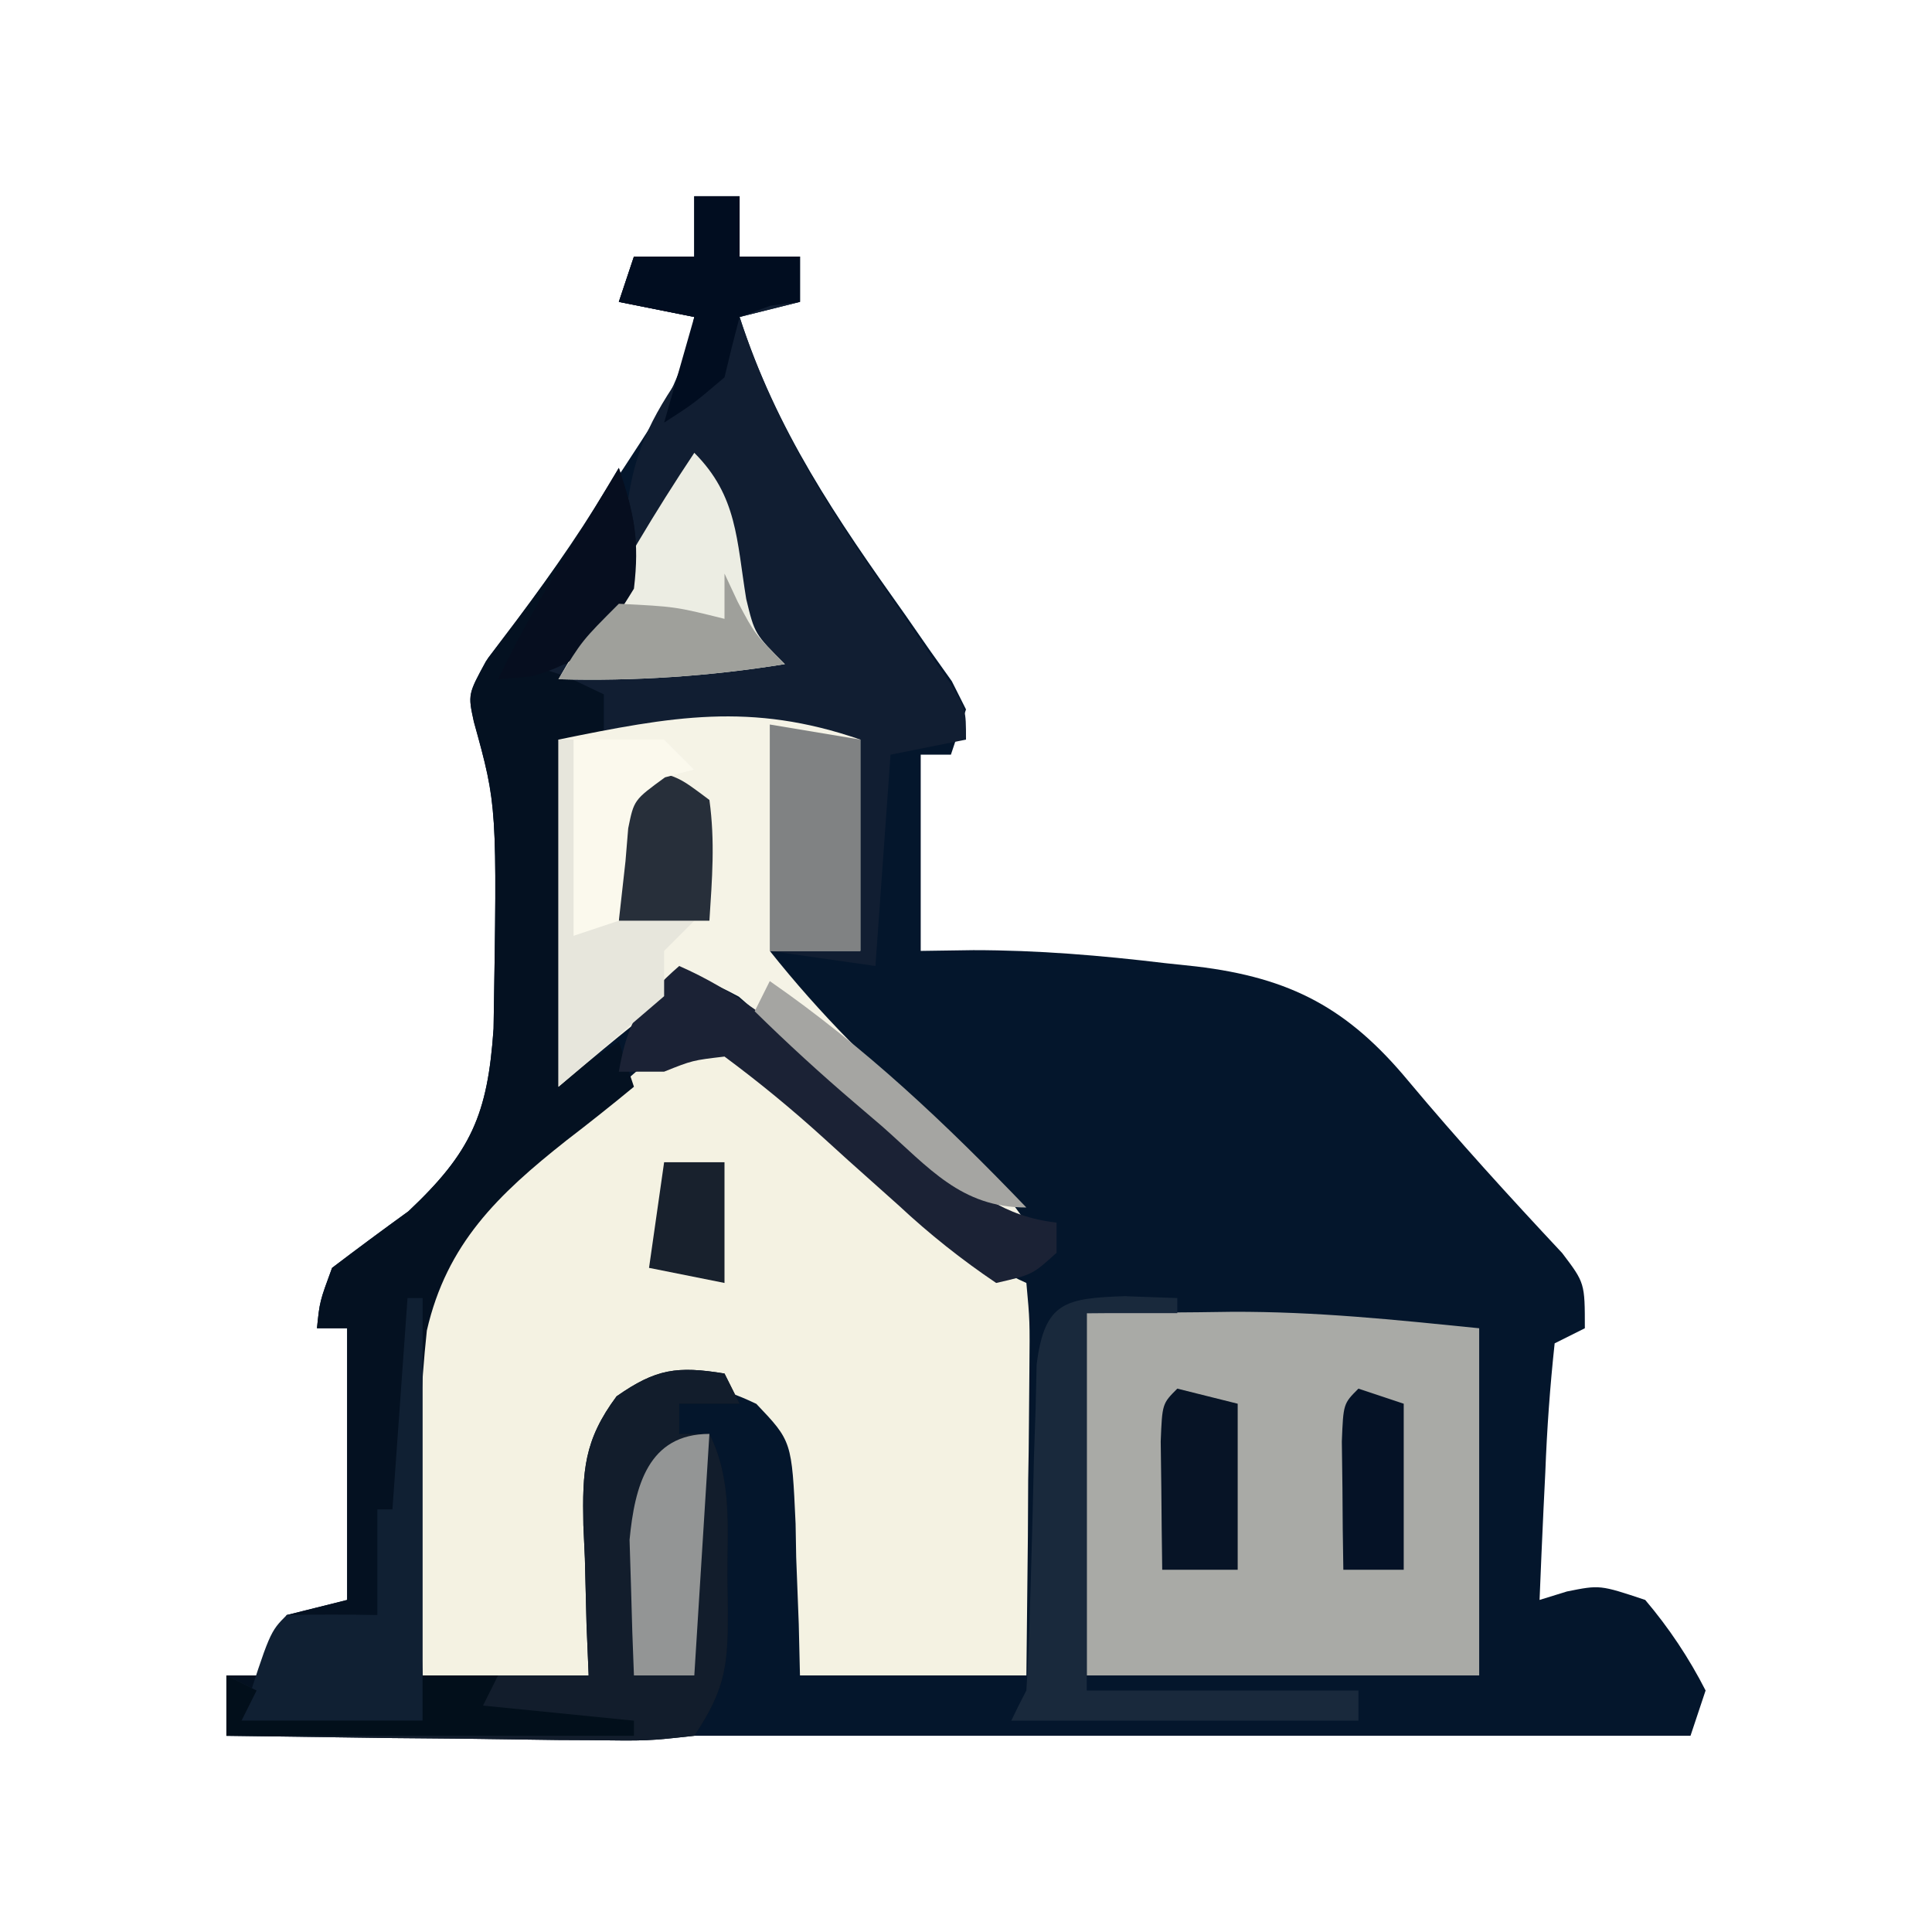
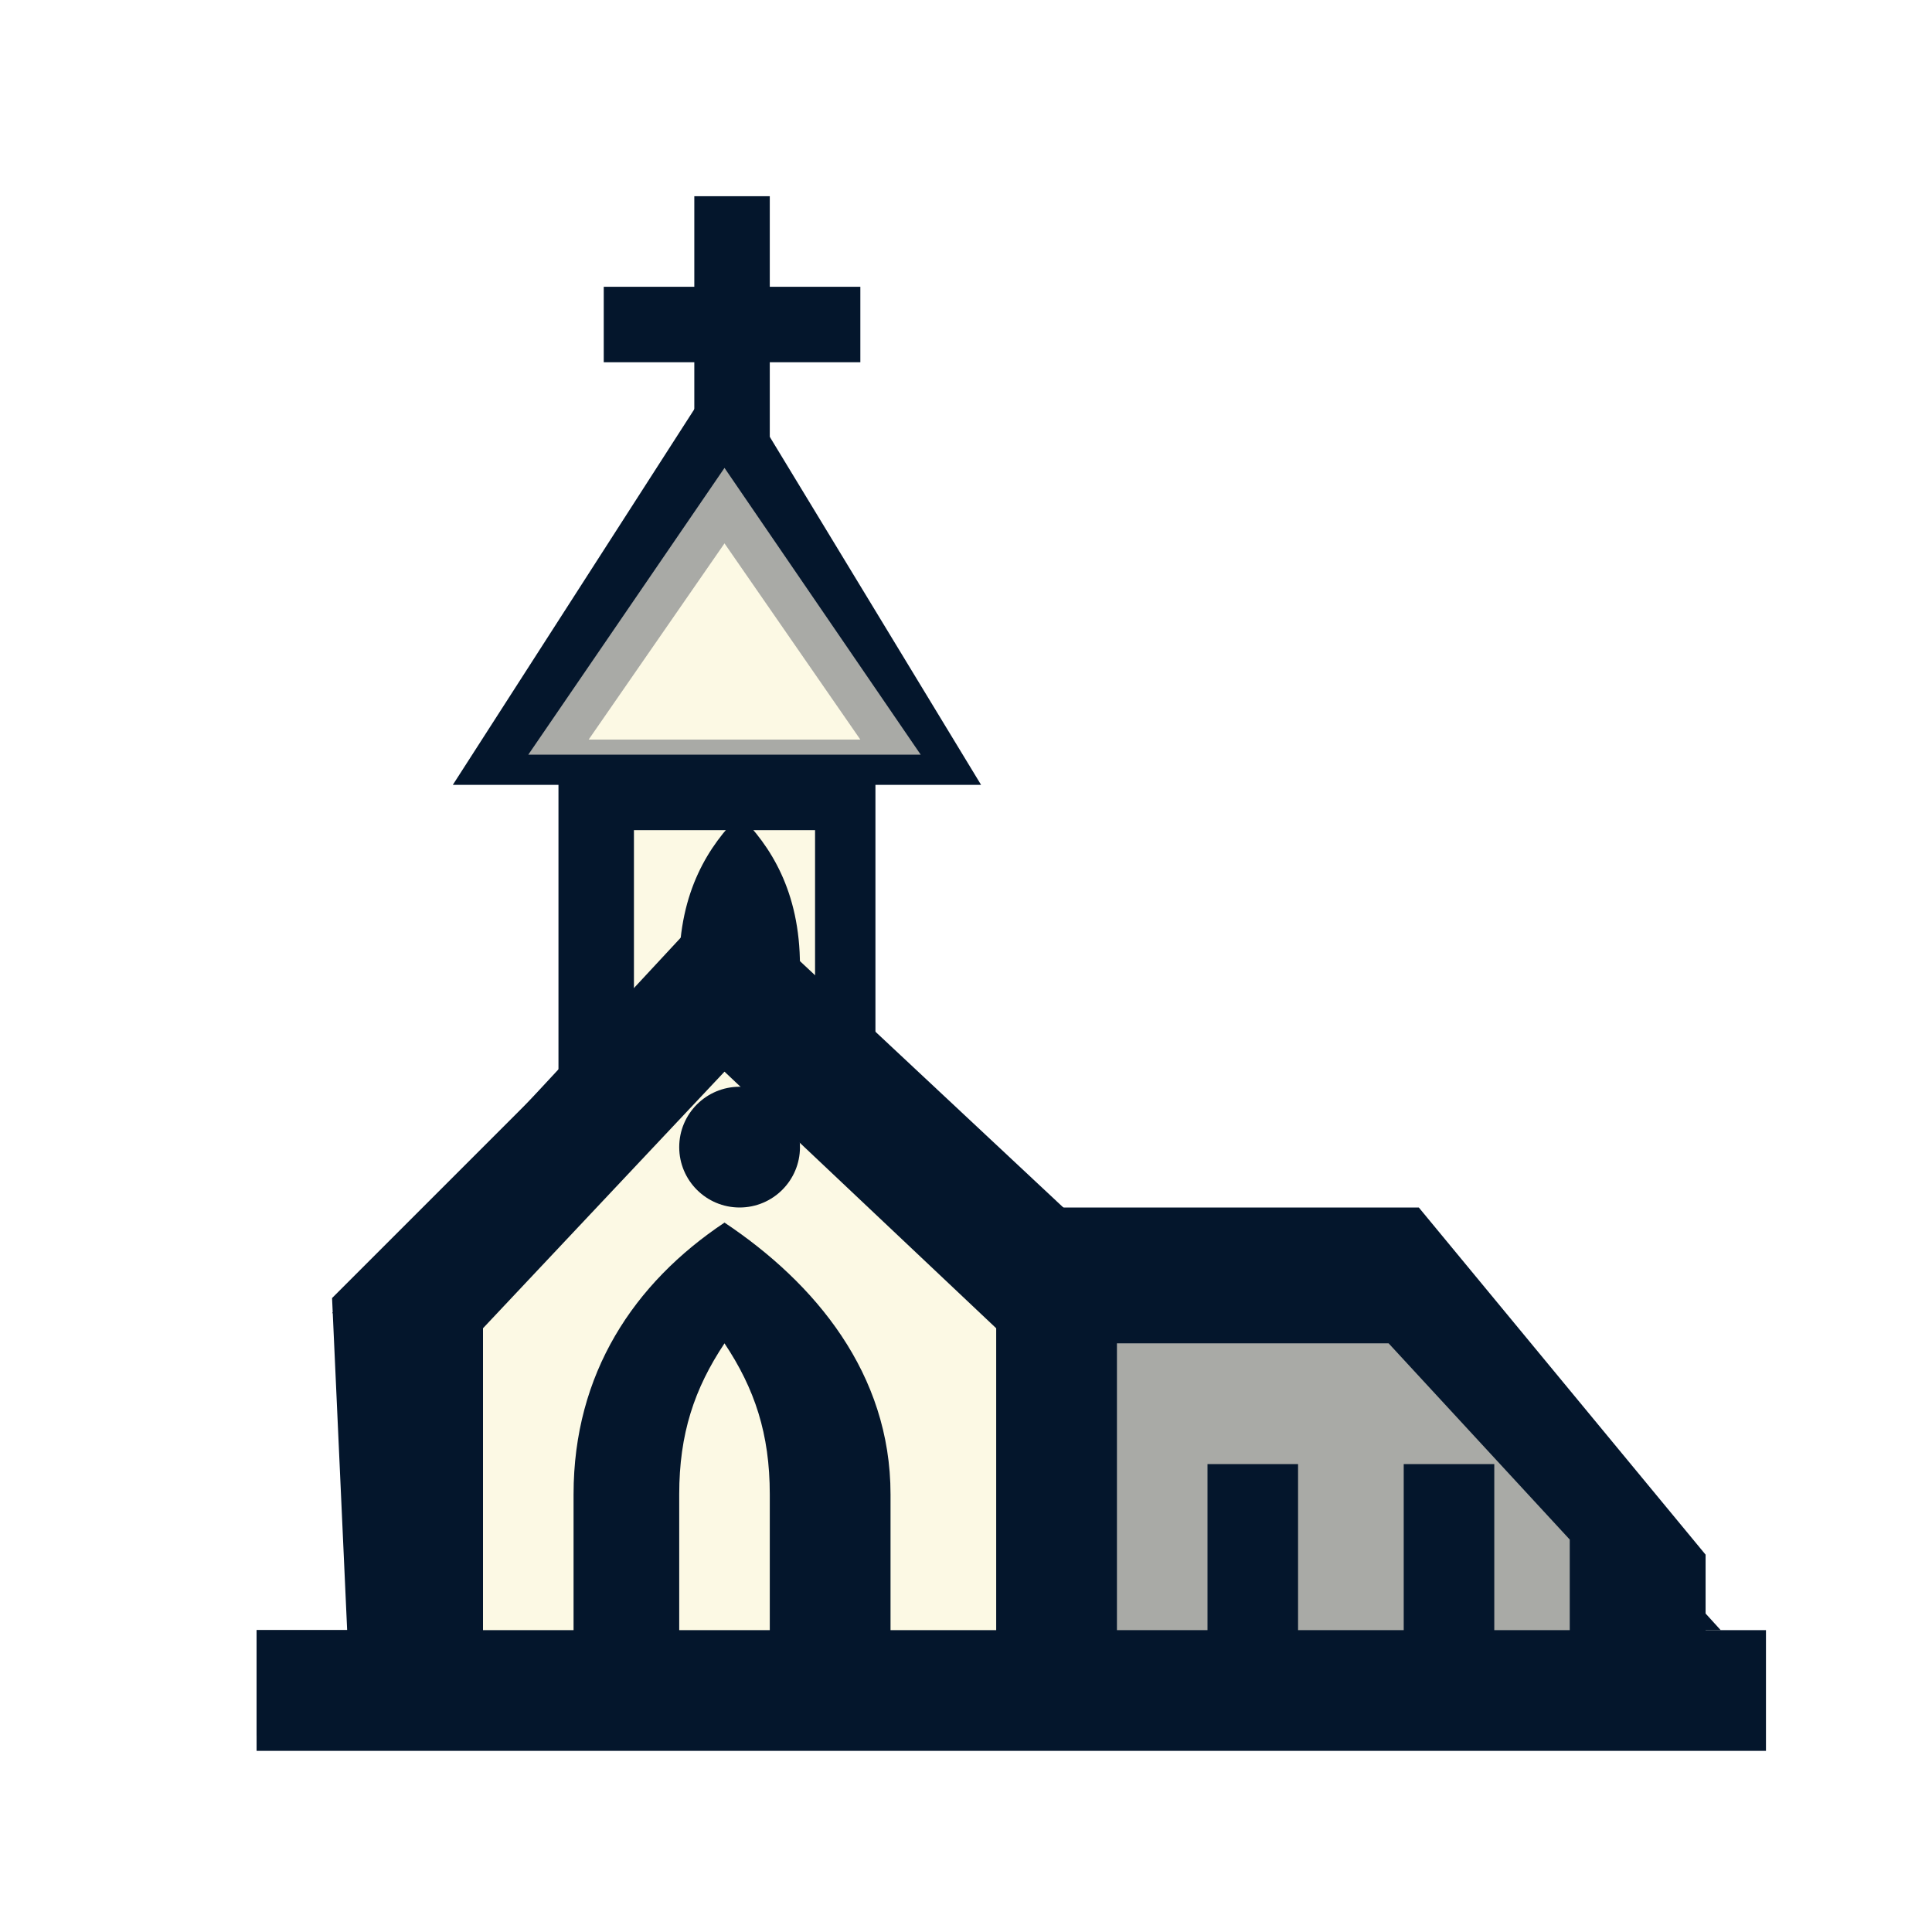
<svg xmlns="http://www.w3.org/2000/svg" width="128" height="128" viewBox="0 0 128 128">
-   <path fill="#04162c" d="M46 13h3v4h4v3l-4 1c2.45 7.54 6.4 13.31 10.97 19.73l1.61 2.32 1.48 2.08L64 47l-1 3h-2v13l3.49-.05c4.28 0 8.45.35 12.7.86l2.07.22c6.27.75 10.06 2.78 14.05 7.59 3.28 3.92 6.7 7.67 10.19 11.4C105 85 105 85 105 88l-2 1c-.31 2.88-.51 5.67-.62 8.56l-.12 2.45q-.14 2.99-.26 5.99l1.81-.56C106 105 106 105 109 106a31 31 0 0 1 4 6l-1 3H15v-4h2l.88-1.94L19 107l4-1V88h-2c.18-1.77.18-1.77 1-4q2.5-1.9 5.06-3.75c4.15-3.91 5.25-6.39 5.64-12.1.24-14.71.24-14.71-1.3-20.34-.4-1.81-.4-1.81.79-4L34 41.44a222 222 0 0 0 9.62-13.99A19 19 0 0 0 46 21l-5-1 1-3h4z" />
-   <path fill="#f4f2e2" d="M46.86 69.23c2.55.91 4.12 2.14 6.18 3.9L55.3 75l2.32 2 4.6 3.86 2.05 1.74A14 14 0 0 0 68 85c.23 2.5.23 2.5.2 5.77l-.03 3.55q-.01 1.84-.05 3.73l-.02 3.74L68 111H53l-.08-3.4-.17-4.42-.04-2.23c-.25-5.47-.25-5.47-2.6-7.94-2.63-1.26-4.23-1.46-7.1-1-1.62 1-1.62 1-3 3-.39 2.78-.6 5.37-.7 8.17l-.1 2.27q-.13 2.78-.2 5.55H28c-2.1-24.05-2.1-24.05 2.74-30.52 3.1-3.3 6.52-5.92 10.25-8.48l2.17-1.88C45 69 45 69 46.87 69.23" />
-   <path fill="#111e32" d="M46 13h3v4h4v3l-4 1c2.14 6.58 5.24 11.73 9.19 17.38q1.65 2.37 3.29 4.77l1.47 2.1C64 47 64 47 64 49l-5 1-1 14-7-1a76 76 0 0 0 11.13 11.32A42 42 0 0 1 68 81a31 31 0 0 1-7.97-5.33l-2.23-1.92-4.6-4.05-2.23-1.9-2.02-1.77C47 65 47 65 45.13 65.51 42.29 67.5 39.66 69.78 37 72V49h3v-3l-6-1c2-2 2-2 5-3 2.03-3.05 2.24-3.91 2.44-7.38.35-3.95 1.29-6.31 3.56-9.62.69-2.31.69-2.31 1-4l-5-1 1-3h4z" />
-   <path fill="#041121" d="M41 31c1.02 3.07 1.38 4.81 1 8-1.81 2.81-1.81 2.81-4 5h-3l2.5.81L40 46v3h-3l1 22 3-2 1 3a156 156 0 0 1-4.49 3.57c-4.51 3.57-7.91 6.82-9.23 12.58-.81 7.62-.63 15.21-.28 22.85h11l-.14-3.36-.11-4.39-.1-2.21c-.07-3.59.03-5.61 2.2-8.53 2.61-1.83 4.02-2.02 7.15-1.51l1 2h-4v2h2c1.51 3.02 1.18 6.13 1.19 9.44l.03 2.06c.02 3.73-.1 5.32-2.22 8.5-3.07.34-3.07.34-6.98.29l-2.07-.01-6.57-.09-4.46-.04L15 115v-4h2l.88-1.94L19 107l4-1V88h-2c.18-1.77.18-1.77 1-4q2.5-1.9 5.06-3.75c4.15-3.91 5.25-6.39 5.64-12.1.24-14.78.24-14.78-1.31-20.33C31 46 31 46 32.33 43.6l1.92-2.54C36.7 37.79 38.95 34.54 41 31" />
-   <path fill="#a9aaa6" d="m72 87 7.38-.06 2.25-.03c5.59-.02 10.72.52 16.37 1.09v23H72z" />
-   <path fill="#f5f3e6" d="M57 49v14h-6a76 76 0 0 0 11.13 11.32A42 42 0 0 1 68 81a31 31 0 0 1-7.97-5.33l-2.23-1.92-4.6-4.05-2.23-1.9-2.02-1.77C47 65 47 65 45.13 65.51 42.29 67.5 39.66 69.78 37 72V49c7.5-1.53 12.74-2.51 20 0" />
-   <path fill="#121d2c" d="m48 91 1 2h-4v2h2c1.51 3.02 1.18 6.13 1.19 9.44l.03 2.06c.02 3.73-.1 5.32-2.22 8.5-3.07.34-3.07.34-6.98.29l-2.07-.01-6.57-.09-4.46-.04L15 115v-4l2 1-1 2h12v-3h11l-.14-3.36-.11-4.39-.1-2.21c-.07-3.59.03-5.61 2.2-8.53 2.61-1.83 4.02-2.02 7.15-1.51" />
-   <path fill="#1b2235" d="M45 64c3.61 1.58 6.36 3.8 9.38 6.31l2.93 2.43q2.32 1.94 4.6 3.93C64.51 78.94 66.5 80.6 70 81v2c-1.6 1.45-1.6 1.45-4 2a52 52 0 0 1-6.44-5.12l-3.37-3.01-1.63-1.48A85 85 0 0 0 48 70c-2.12.25-2.12.25-4 1h-3c.56-3.27 1.5-4.83 4-7" />
-   <path fill="#e7e6dc" d="M37 49h7l2 2-1.94.5C42 53 42 53 41.51 54.91A114 114 0 0 0 41 61h5l-2 2v3l-7 6z" />
-   <path fill="#19293c" d="M74.63 85.88 78 86v1h-6v25h18v2H67q.46-.98 1-2 .17-2.69.23-5.37.06-1.6.1-3.23.1-3.4.17-6.8l.11-3.22.07-2.98c.53-4.17 1.88-4.39 5.94-4.53" />
-   <path fill="#102033" d="M27 86h1v28H16c1.88-5.88 1.88-5.88 3-7q3-.06 6 0v-7h1z" />
-   <path fill="#ecede3" d="M46 30c2.86 2.86 2.8 5.79 3.44 9.69C50 42 50 42 52 44a80 80 0 0 1-15 1l3.38-5.81 1.89-3.27Q44.06 32.91 46 30" />
-   <path fill="#808283" d="m51 48 6 1v14h-6z" />
-   <path fill="#010d20" d="M46 13h3v4h4v3l-1.94.25L49 21q-.53 2-1 4c-2.06 1.75-2.06 1.75-4 3l2-7-5-1 1-3h4z" />
-   <path fill="#939595" d="m47 95-1 16h-4q-.12-2.87-.19-5.75l-.1-3.23C42.05 98.47 42.94 95 47 95" />
-   <path fill="#071426" d="m78 92 4 1v11h-5q-.04-2.71-.06-5.44l-.04-3.06C77 93 77 93 78 92" />
-   <path fill="#272f3a" d="M43 51c2 .5 2 .5 4 2 .38 2.75.18 5.21 0 8h-6c-.2-6.05-.2-6.05 0-8z" />
-   <path fill="#fbf9ed" d="M38 49h6l2 2-1.94.5C42 53 42 53 41.62 54.88l-.18 2.18L41 61l-3 1z" />
-   <path fill="#060e1f" d="M41 31c1.02 3.07 1.38 4.81 1 8-1.98 3.23-3.08 4.73-6.75 5.81L33 45c1.54-3.2 3.29-6.22 5.12-9.25l1.64-2.7z" />
-   <path fill="#051226" d="m90 92 3 1v11h-4q-.05-2.71-.06-5.44l-.04-3.06C89 93 89 93 90 92" />
-   <path fill="#9fa09b" d="m48 38 .88 1.88C50 42 50 42 52 44a80 80 0 0 1-15 1c1.56-2.56 1.56-2.56 4-5 3.75.19 3.75.19 7 1z" />
-   <path fill="#a5a5a2" d="M51 65c6.33 4.39 11.67 9.45 17 15-4.34 0-6.45-2.64-9.56-5.38l-1.79-1.53A128 128 0 0 1 50 67z" />
-   <path fill="#020f1b" d="m15 111 2 1-1 2h12v-3h5l-1 2 10 1v1H15z" />
-   <path fill="#18212d" d="M44 77h4v8l-5-1z" />
+   <path fill="#04162c" d="M46 13h5v6h6v5h-6v8h-5v-8h-6v-5h6z" />
+   <path fill="#04162c" d="M48 24 65 52h-7v27H37V52h-7z" />
+   <path fill="#a9aaa6" d="M48 31 61 50H35z" />
+   <path fill="#fcf9e4" d="M48 36 57 49H39zM42 55h12v19H42z" />
+   <path fill="#04162c" d="M45 64c0-5 2-8 4-10 2 2 4 5 4 10v8h-8z" />
+   <path fill="#04162c" d="M22 86 48 60l28 25 18 1 20 22h-8v7H17v-7h6z" />
+   <path fill="#04162c" d="M66 80h28l19 23v12H66z" />
+   <path fill="#a9aaa6" d="M74 89h18l12 13v7H74z" />
+   <path fill="#fcf9e4" d="M32 88 48 71l18 17v21H32z" />
+   <path fill="#04162c" d="M22 87 48 59l31 29h-9L48 69 30 87z" />
+   <path fill="#04162c" d="M38 115V99c0-8 4-14 10-18 6 4 11 10 11 18v16h-8V99c0-4-1-7-3-10-2 3-3 6-3 10v16z" />
+   <path fill="#04162c" d="M49 80a4 4 0 1 0 0-8 4 4 0 0 0 0 8M80 97h6v12h-6zM93 97h6v12h-6zM17 108h100v8H17z" />
</svg>
